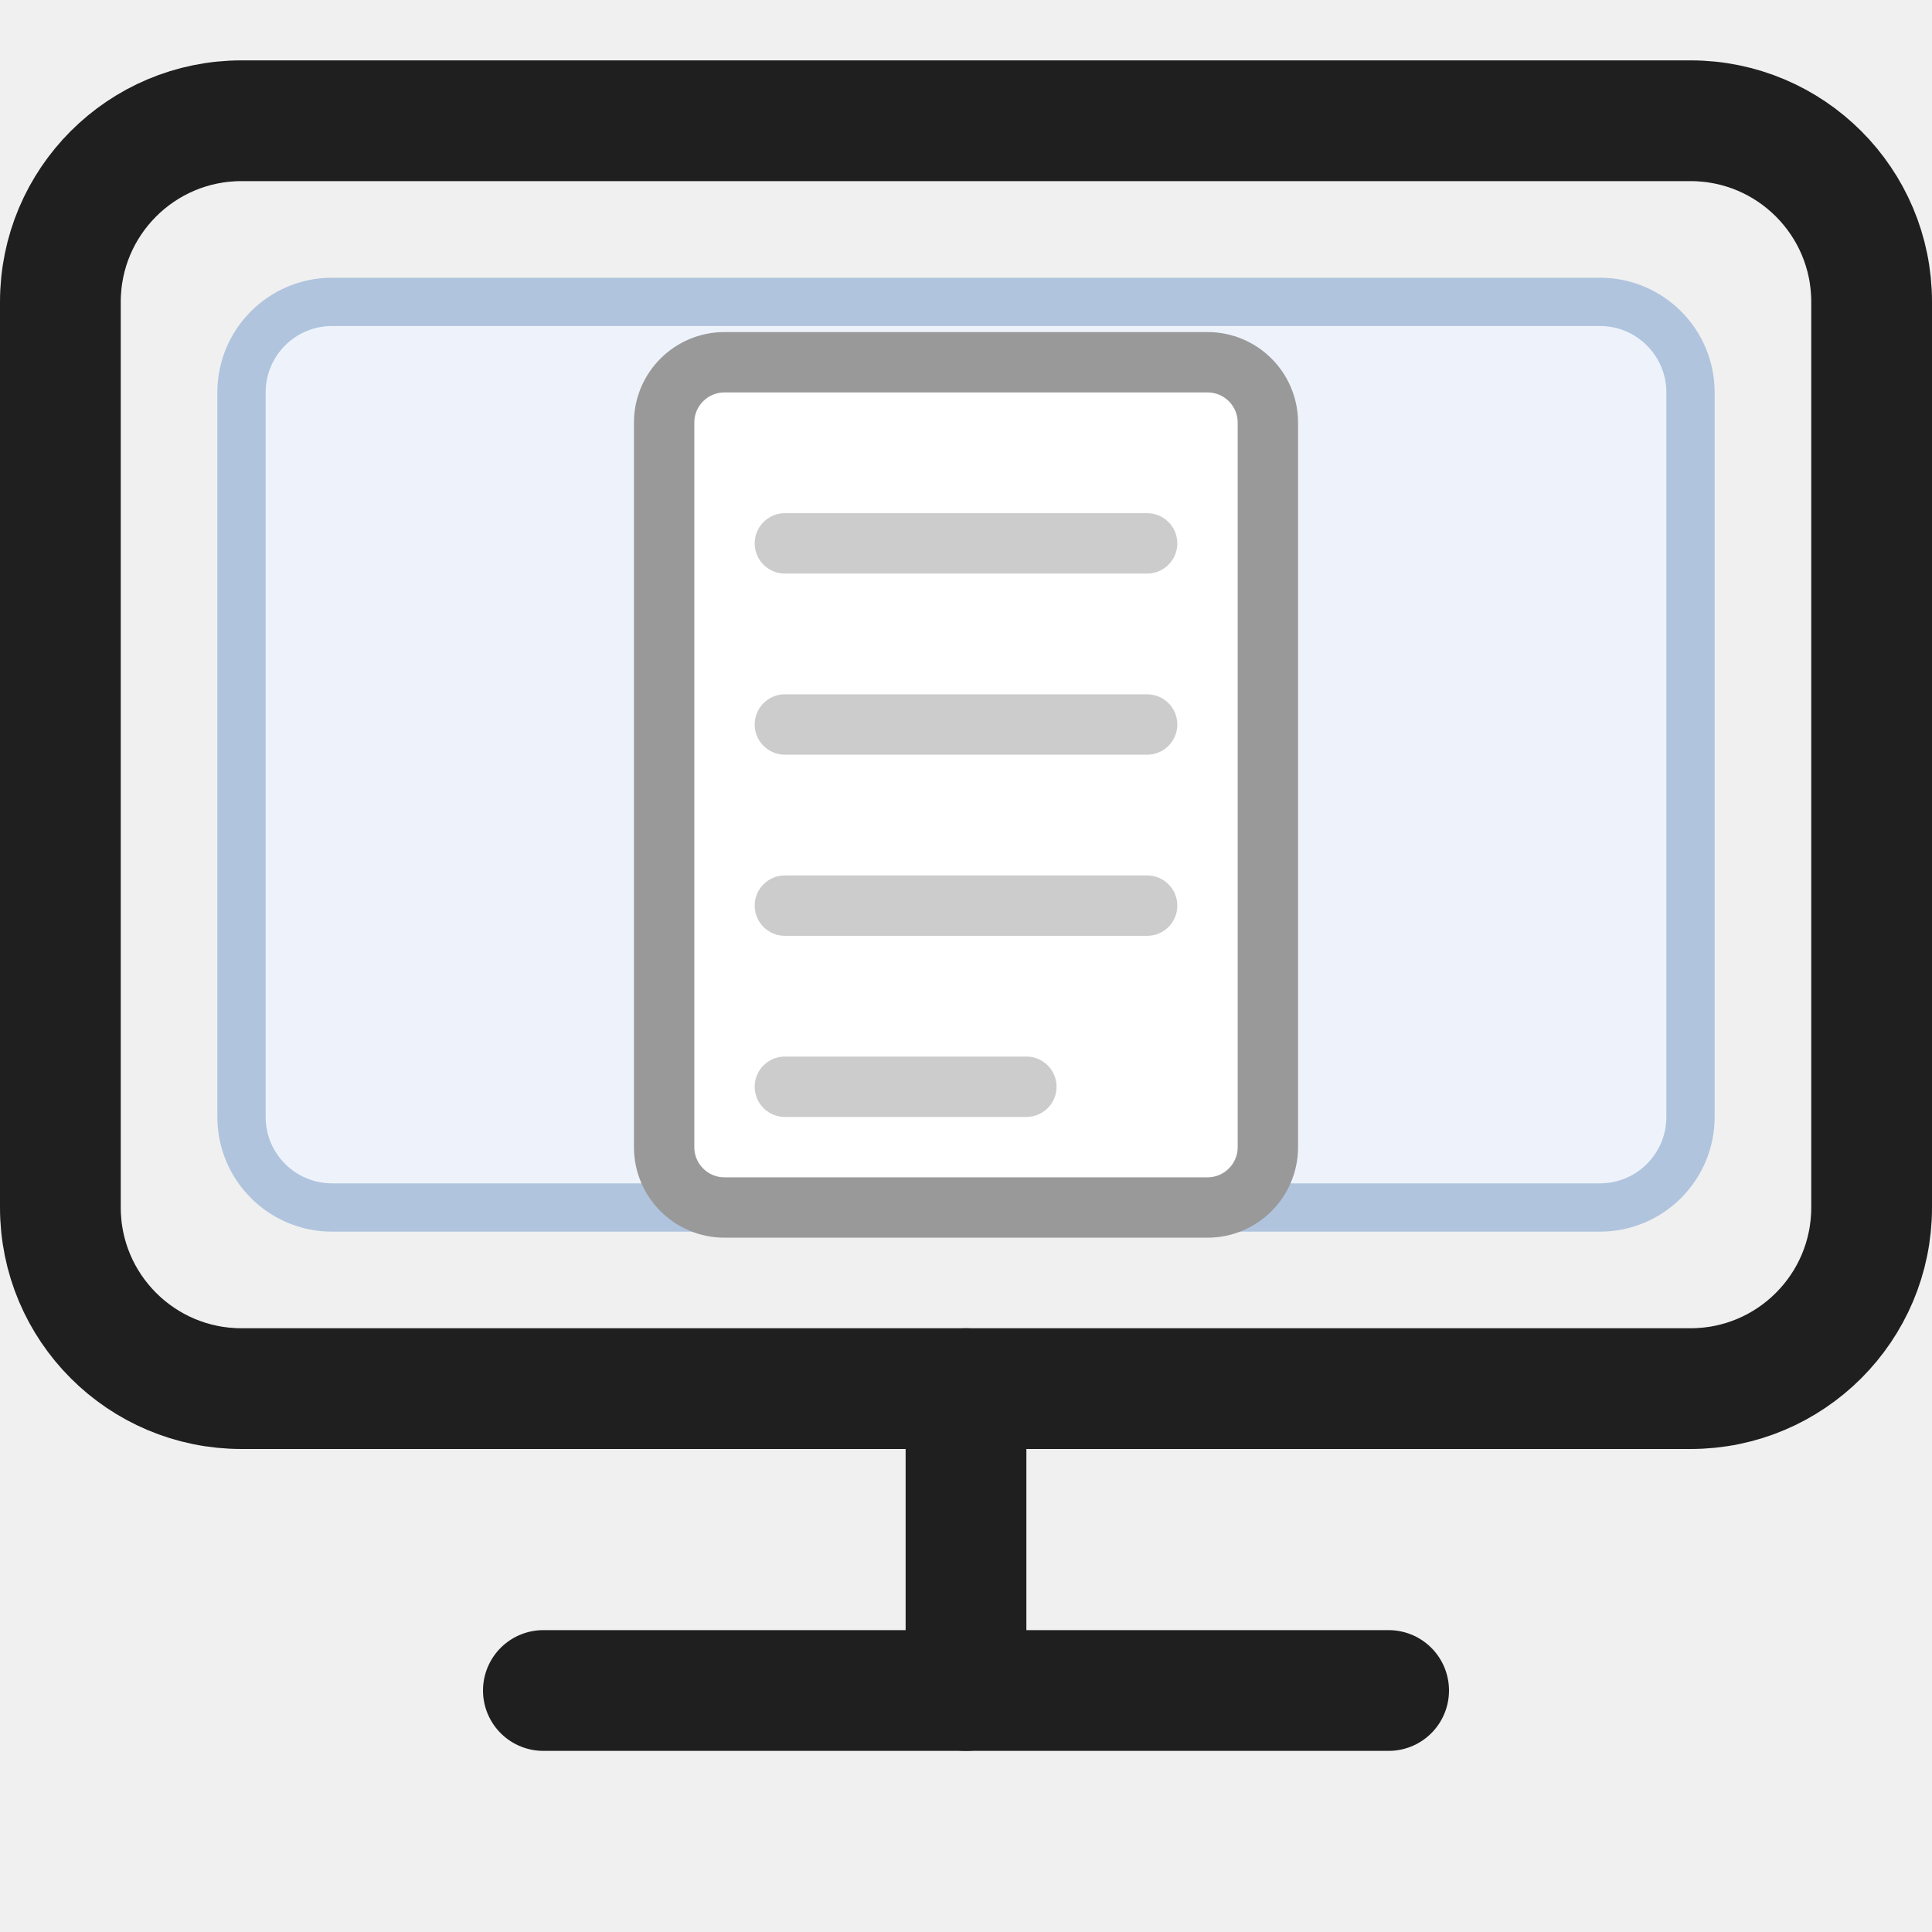
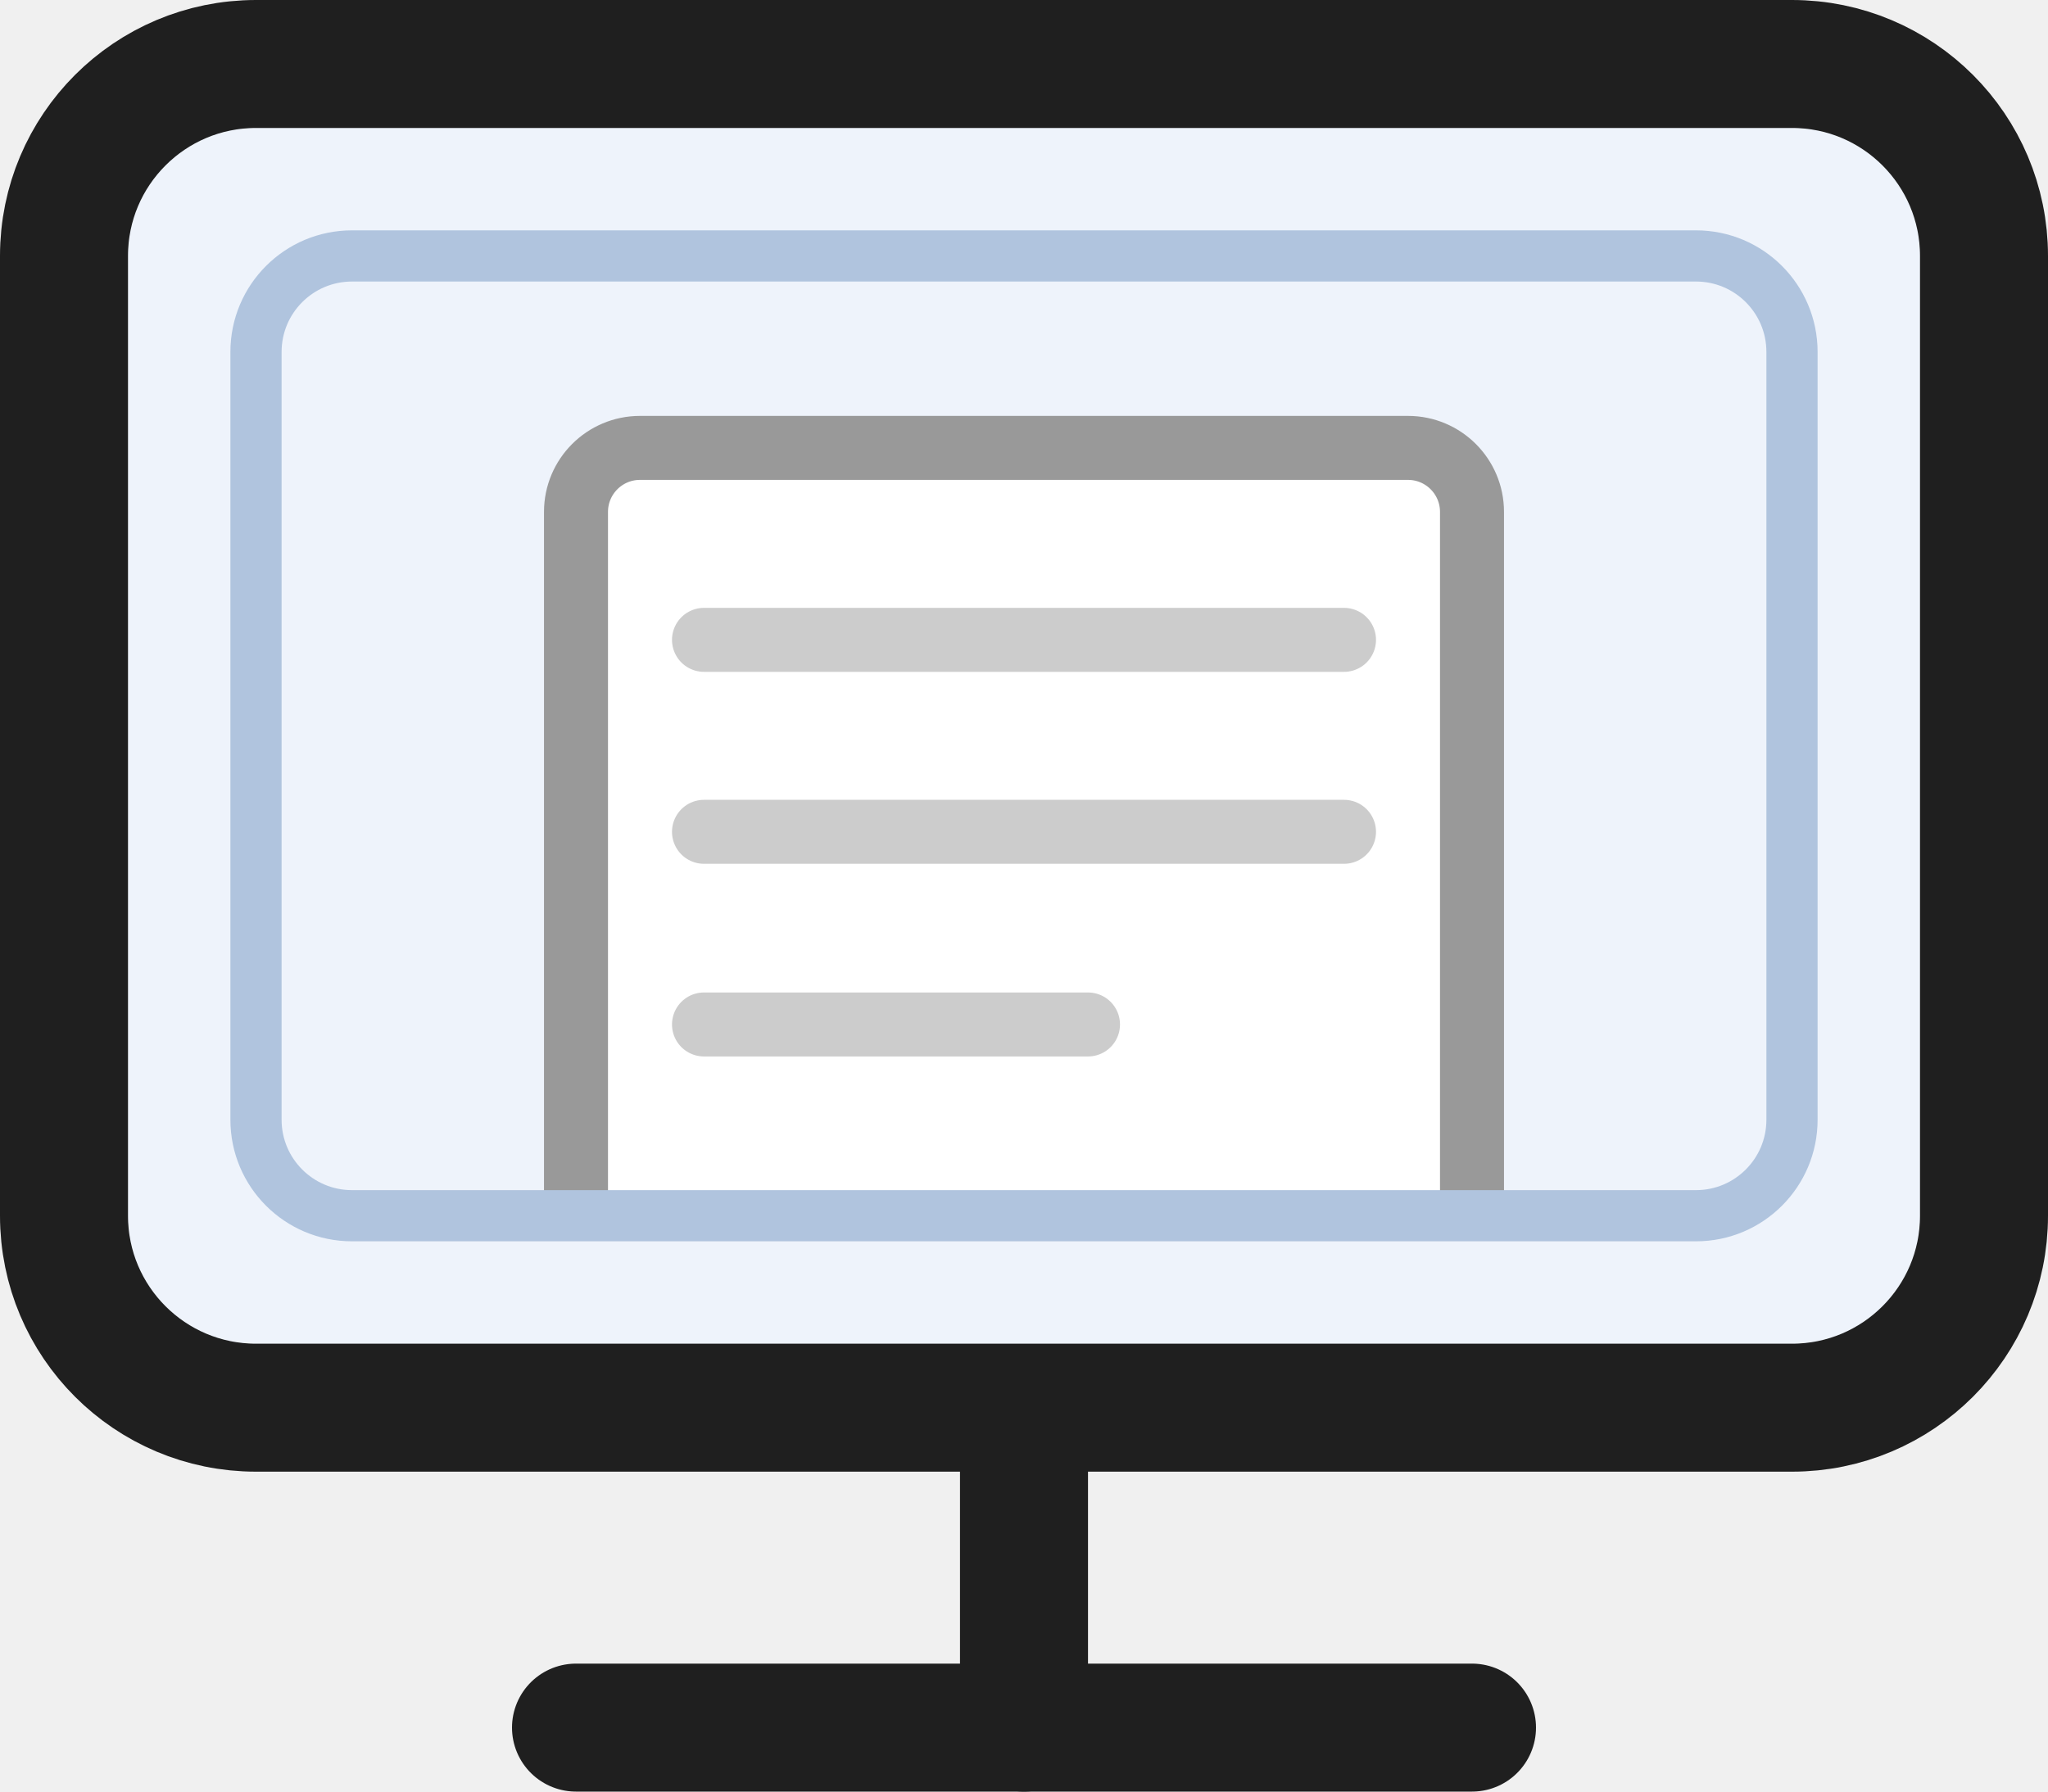
- <svg xmlns="http://www.w3.org/2000/svg" width="32" height="32" viewBox="0 0 32 32" fill="none">
-   <rect x="1" y="2" width="30" height="21" rx="3" stroke="#1F1F1F" stroke-width="2" stroke-linejoin="round" />
-   <rect x="4" y="5" width="24" height="15" rx="1.5" fill="#EEF3FB" stroke="#B0C4DE" stroke-width="0.8" />
-   <rect x="11" y="6" width="10" height="14" rx="1" fill="#FFFFFF" stroke="#999" stroke-width="1" />
-   <line x1="13" y1="9" x2="19" y2="9" stroke="#CCC" stroke-width="1" stroke-linecap="round" />
-   <line x1="13" y1="12" x2="19" y2="12" stroke="#CCC" stroke-width="1" stroke-linecap="round" />
-   <line x1="13" y1="15" x2="19" y2="15" stroke="#CCC" stroke-width="1" stroke-linecap="round" />
-   <line x1="13" y1="18" x2="17" y2="18" stroke="#CCC" stroke-width="1" stroke-linecap="round" />
-   <line x1="16" y1="23" x2="16" y2="28" stroke="#1F1F1F" stroke-width="2" stroke-linecap="round" />
-   <line x1="9" y1="28" x2="23" y2="28" stroke="#1F1F1F" stroke-width="2" stroke-linecap="round" />
+ <svg xmlns="http://www.w3.org/2000/svg" width="32" height="28" viewBox="0 0 32 28" fill="none" version="1.1" id="svg8">
+   <defs id="defs1">
+     <clipPath id="screen">
+       <rect x="4" y="5" width="24" height="15" rx="1.5" id="rect1" />
+     </clipPath>
+   </defs>
+   <path d="m 16,22 v 5" stroke="#1f1f1f" stroke-width="2" stroke-linecap="round" id="path1" />
+   <path d="M 9,27 H 23" stroke="#1f1f1f" stroke-width="2" stroke-linecap="round" id="path2" />
+   <rect x="1" y="1" width="30" height="21" rx="3" fill="#eef3fb" id="rect2" />
+   <rect x="4" y="4" width="24" height="15" rx="1.5" fill="#eef3fb" id="rect3" />
+   <g clip-path="url(#screen)" id="g7" transform="translate(0,-1)">
+     <rect x="9" y="8" width="14" height="19" rx="1" fill="#ffffff" stroke="#999999" stroke-width="1" id="rect4" />
+     <path d="M 11,11 H 21" stroke="#cccccc" stroke-width="1" stroke-linecap="round" id="path4" />
+     <path d="M 11,14 H 21" stroke="#cccccc" stroke-width="1" stroke-linecap="round" id="path5" />
+     <path d="m 11,17.011 h 6" stroke="#cccccc" stroke-width="1" stroke-linecap="round" id="path7" />
+   </g>
+   <rect x="4" y="4" width="24" height="15" rx="1.5" fill="none" stroke="#b0c4de" stroke-width="0.8" id="rect7" />
+   <rect x="1" y="1" width="30" height="21" rx="3" fill="none" stroke="#1f1f1f" stroke-width="2" stroke-linejoin="round" id="rect8" />
</svg>
